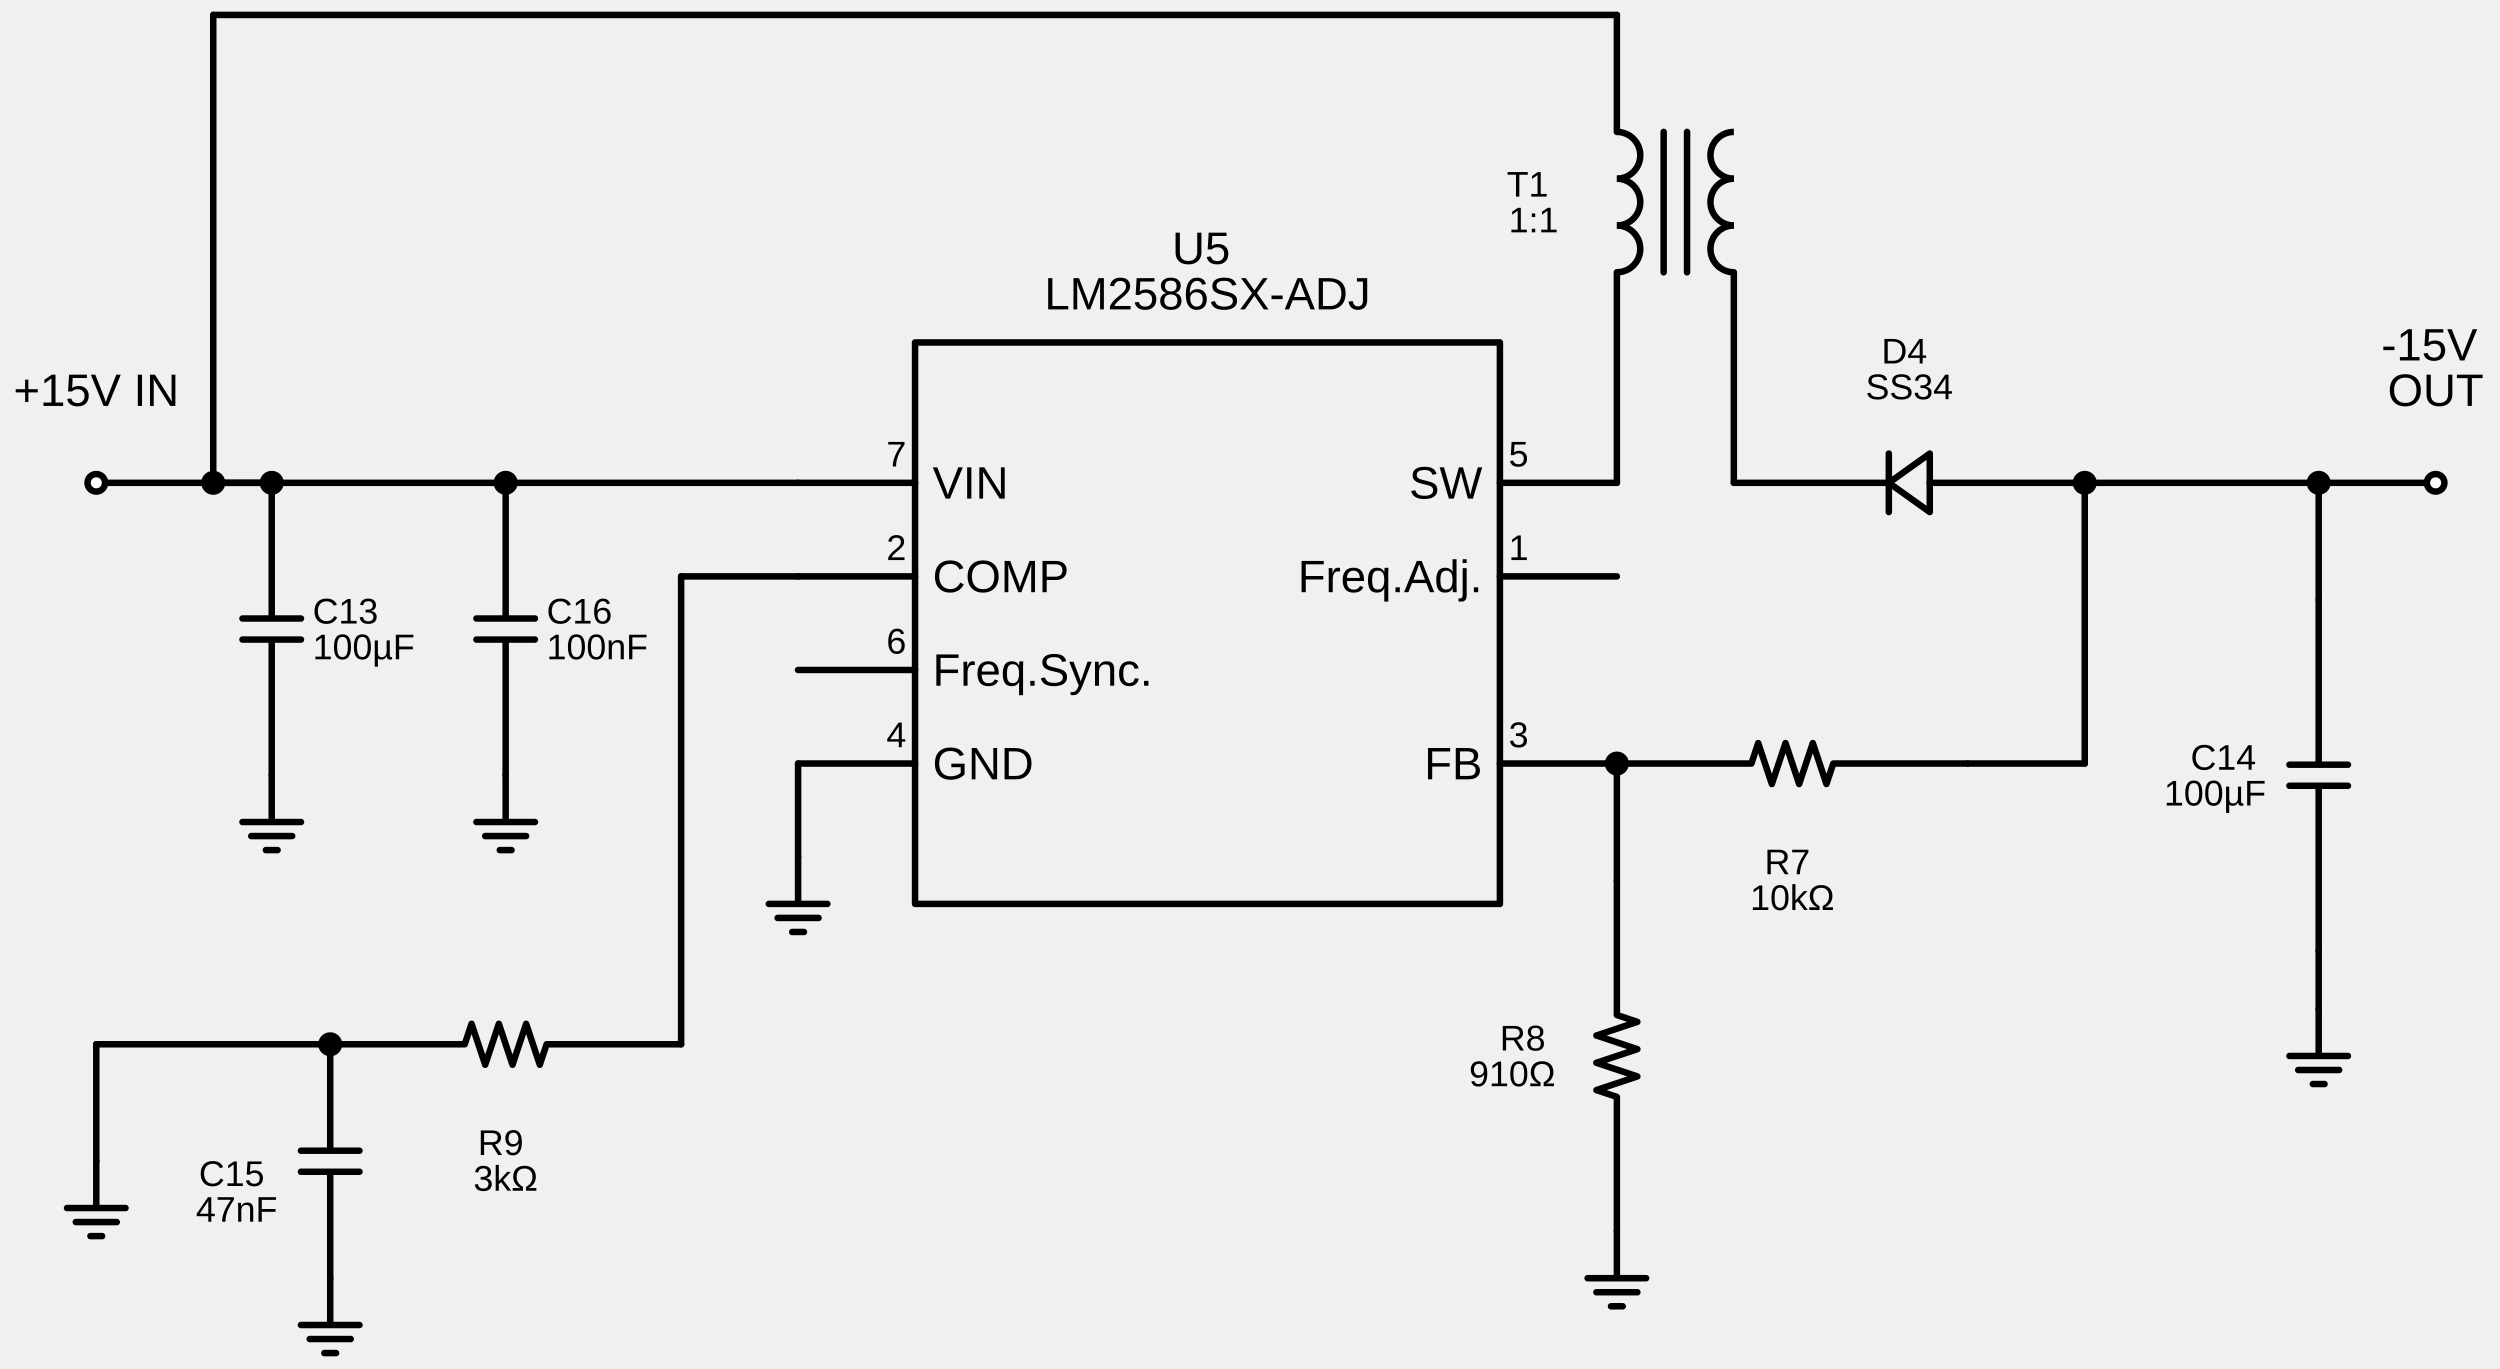
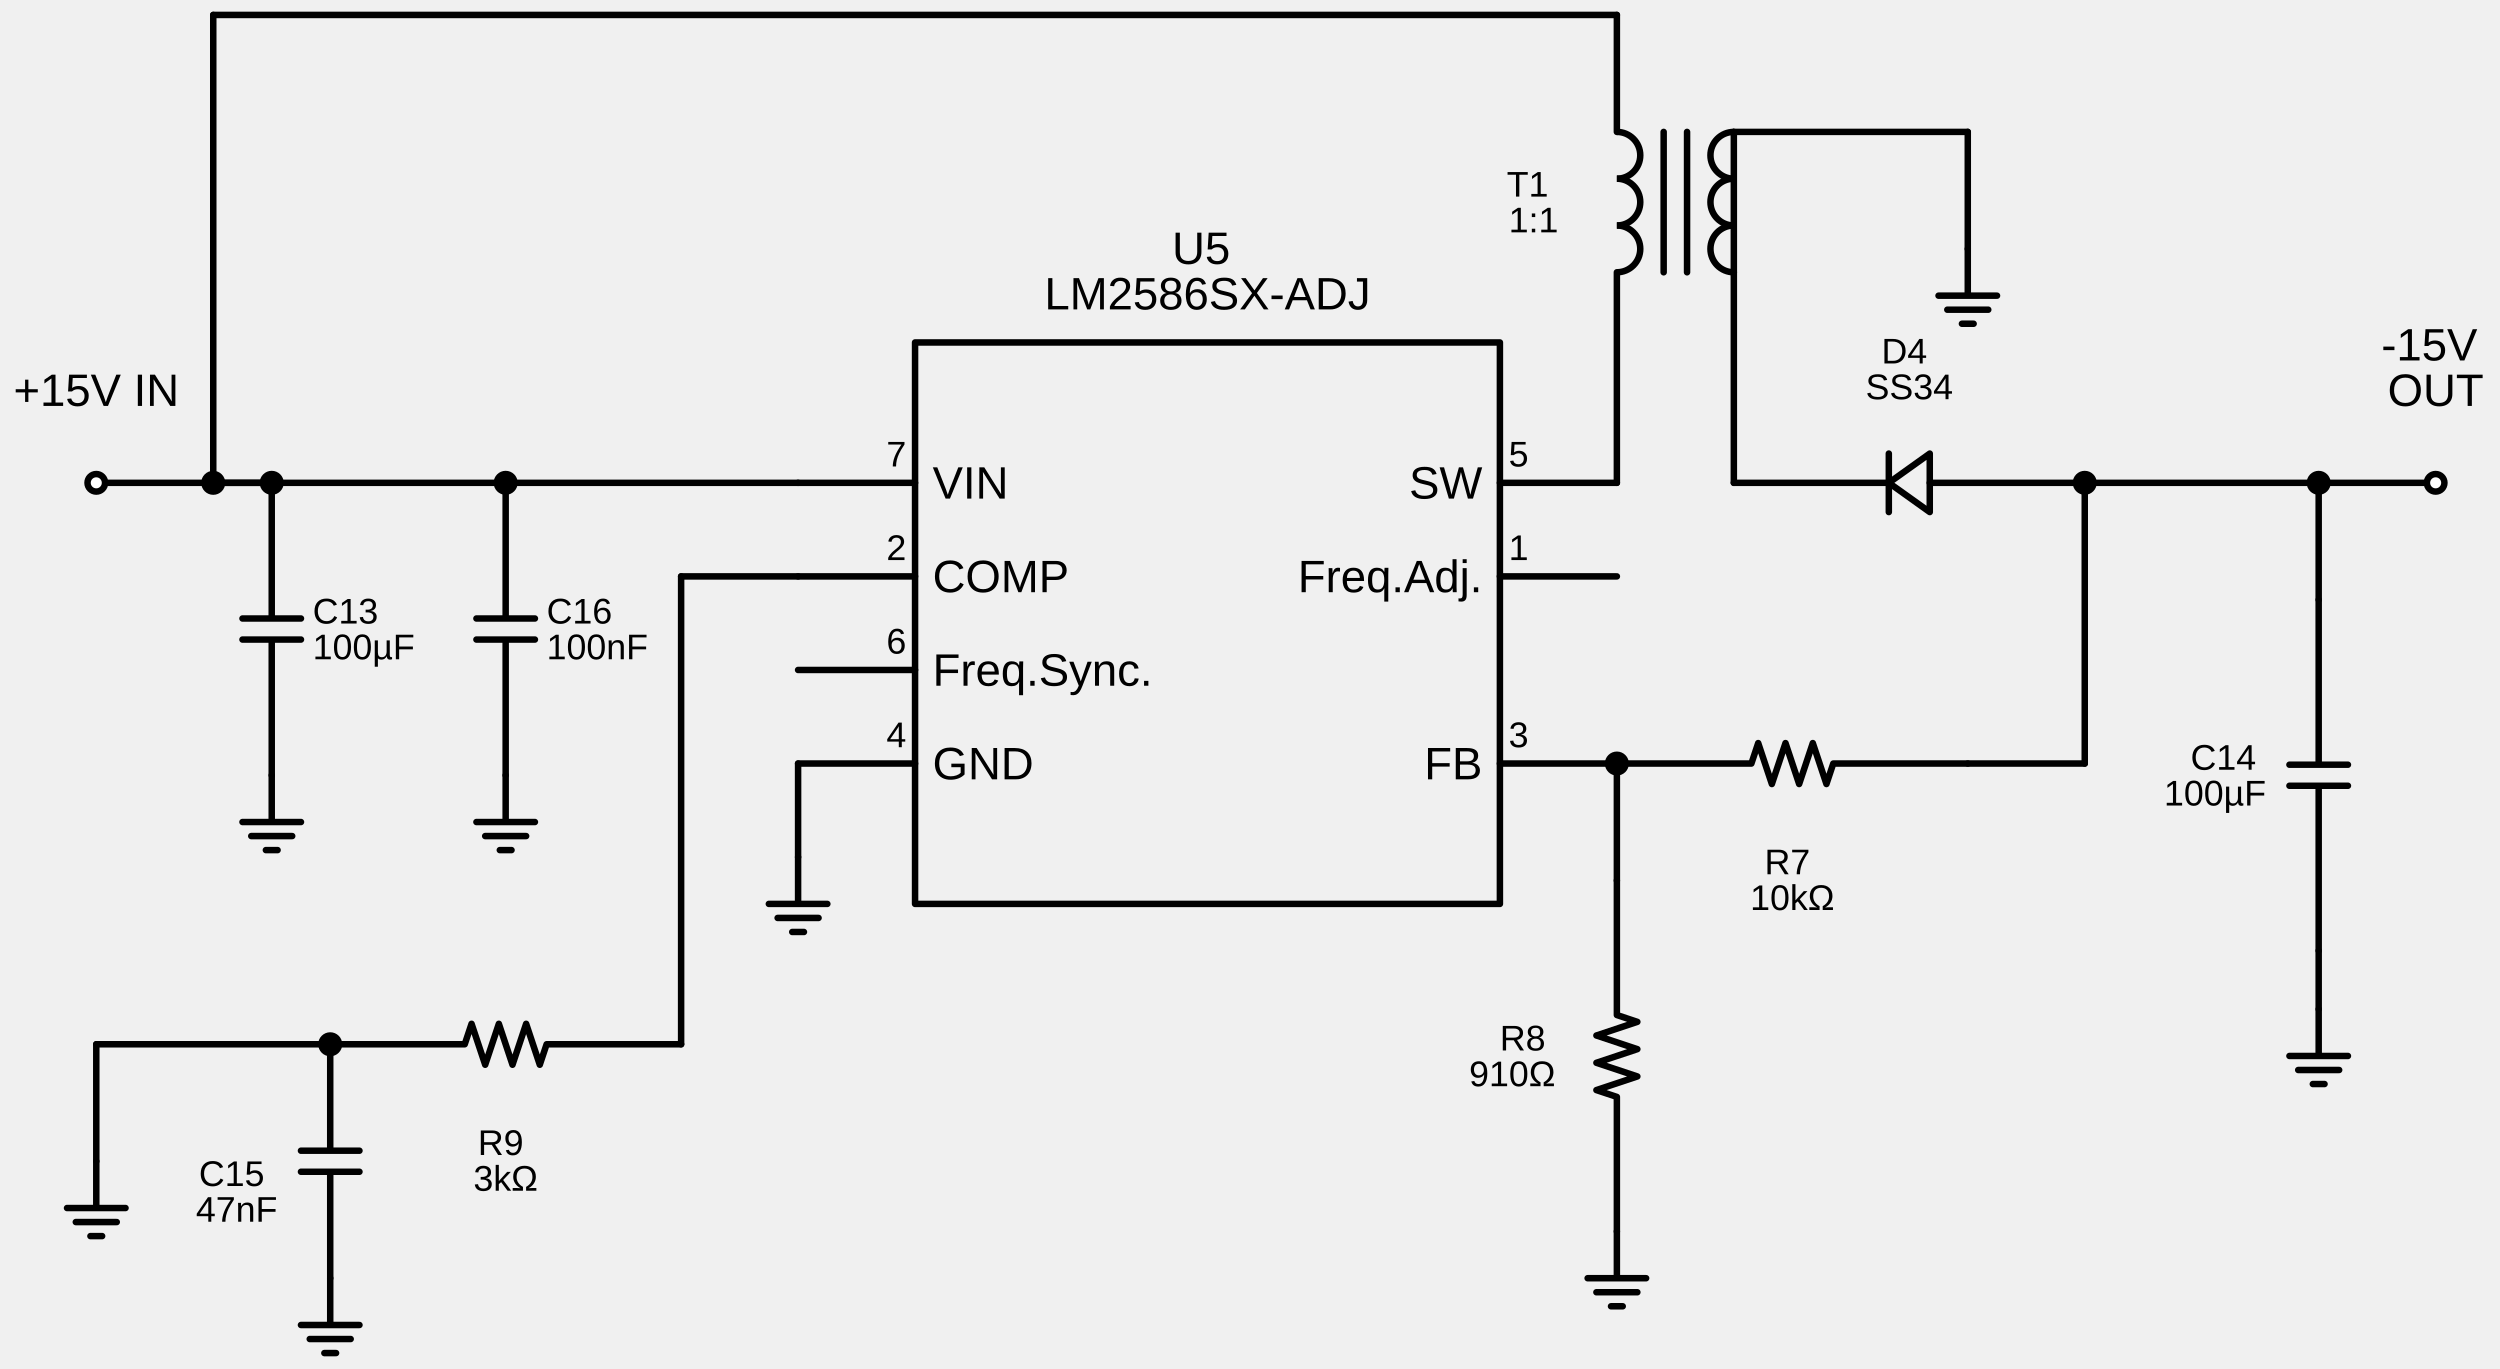
<svg xmlns="http://www.w3.org/2000/svg" xml:lang="en" height="421.04pt" width="769.436pt" viewBox="-29.632 -148.6 769.436 421.04">
  <path d="M 468.0 -79.2 a 7.2 7.2 0 1 1 0.0 14.4" style="stroke:black;fill:none;stroke-width:2.0;stroke-dasharray:-;" />
  <path d="M 468.0 -93.6 a 7.2 7.2 0 1 1 0.0 14.4" style="stroke:black;fill:none;stroke-width:2.0;stroke-dasharray:-;" />
  <path d="M 468.0 -108.0 a 7.2 7.2 0 1 1 0.0 14.4" style="stroke:black;fill:none;stroke-width:2.0;stroke-dasharray:-;" />
  <path d="M 504.0 -64.8 a 7.2 7.2 0 1 1 0.0 -14.4" style="stroke:black;fill:none;stroke-width:2.0;stroke-dasharray:-;" />
  <path d="M 504.0 -79.2 a 7.2 7.2 0 1 1 0.0 -14.4" style="stroke:black;fill:none;stroke-width:2.0;stroke-dasharray:-;" />
  <path d="M 504.0 -93.6 a 7.2 7.2 0 1 1 0.0 -14.4" style="stroke:black;fill:none;stroke-width:2.0;stroke-dasharray:-;" />
  <polygon points="564.3,9 551.7,-7.38462019885854e-15 564.3,-9 " style="stroke:black;fill:none;stroke-width:2.0;stroke-dasharray:-;stroke-linecap:round;stroke-linejoin:round;" />
  <path d="M 252.0,129.6 L 432.0,129.6 L 432.0,-43.2 L 252.0,-43.2 L 252.0,129.6" style="stroke:black;fill:none;stroke-width:2.0;stroke-dasharray:-;stroke-linecap:round;stroke-linejoin:round;" />
  <path d="M 252.0,-0.0 L 216.0,-0.0" style="stroke:black;fill:none;stroke-width:2.0;stroke-dasharray:-;stroke-linecap:round;stroke-linejoin:round;" />
  <path d="M 252.0,28.8 L 216.0,28.8" style="stroke:black;fill:none;stroke-width:2.0;stroke-dasharray:-;stroke-linecap:round;stroke-linejoin:round;" />
  <path d="M 252.0,57.6 L 216.0,57.6" style="stroke:black;fill:none;stroke-width:2.0;stroke-dasharray:-;stroke-linecap:round;stroke-linejoin:round;" />
  <path d="M 252.0,86.4 L 216.0,86.4" style="stroke:black;fill:none;stroke-width:2.0;stroke-dasharray:-;stroke-linecap:round;stroke-linejoin:round;" />
  <path d="M 432.0,-0.0 L 468.0,-0.0" style="stroke:black;fill:none;stroke-width:2.0;stroke-dasharray:-;stroke-linecap:round;stroke-linejoin:round;" />
  <path d="M 432.0,28.8 L 468.0,28.8" style="stroke:black;fill:none;stroke-width:2.0;stroke-dasharray:-;stroke-linecap:round;stroke-linejoin:round;" />
  <path d="M 432.0,86.4 L 468.0,86.4" style="stroke:black;fill:none;stroke-width:2.0;stroke-dasharray:-;stroke-linecap:round;stroke-linejoin:round;" />
  <path d="M 0.0,-0.0 L 18.0,-0.0 L 36.0,-0.0" style="stroke:black;fill:none;stroke-width:2.0;stroke-dasharray:-;stroke-linecap:round;stroke-linejoin:round;" />
  <path d="M 36.0,-0.0 L 45.0,-0.0 L 54.0,-0.0" style="stroke:black;fill:none;stroke-width:2.0;stroke-dasharray:-;stroke-linecap:round;stroke-linejoin:round;" />
  <path d="M 54.0,-0.0 L 54,41.76 M 63,41.76 L 45,41.76 M 63,48.24 L 45,48.24 M 54,48.24 L 54,90.0" style="stroke:black;fill:none;stroke-width:2.0;stroke-dasharray:-;stroke-linecap:round;stroke-linejoin:round;" />
  <path d="M 54,90.0 L 54,104.4 L 45,104.4 L 63,104.4 M 47.7,108.72 L 60.3,108.72 M 52.2,113.04 L 55.8,113.04" style="stroke:black;fill:none;stroke-width:2.0;stroke-dasharray:-;stroke-linecap:round;stroke-linejoin:round;" />
  <path d="M 36.0,-0.0 L 81.0,-0.0 L 126.0,-0.0" style="stroke:black;fill:none;stroke-width:2.0;stroke-dasharray:-;stroke-linecap:round;stroke-linejoin:round;" />
  <path d="M 126.0,-0.0 L 126.0,41.76 M 135.0,41.76 L 117.0,41.76 M 135,48.24 L 117.0,48.24 M 126,48.24 L 126,90.0" style="stroke:black;fill:none;stroke-width:2.0;stroke-dasharray:-;stroke-linecap:round;stroke-linejoin:round;" />
  <path d="M 126,90.0 L 126,104.4 L 117,104.4 L 135,104.4 M 119.7,108.72 L 132.3,108.72 M 124.2,113.04 L 127.8,113.04" style="stroke:black;fill:none;stroke-width:2.0;stroke-dasharray:-;stroke-linecap:round;stroke-linejoin:round;" />
  <path d="M 126.0,-0.0 L 171.0,-0.0 L 216.0,-0.0" style="stroke:black;fill:none;stroke-width:2.0;stroke-dasharray:-;stroke-linecap:round;stroke-linejoin:round;" />
  <path d="M 216.0,86.4 L 216.0,100.8 L 216.0,115.2" style="stroke:black;fill:none;stroke-width:2.0;stroke-dasharray:-;stroke-linecap:round;stroke-linejoin:round;" />
  <path d="M 216.0,115.2 L 216.0,129.6 L 207.0,129.6 L 225.0,129.6 M 209.7,133.92 L 222.3,133.92 M 214.2,138.24 L 217.8,138.24" style="stroke:black;fill:none;stroke-width:2.0;stroke-dasharray:-;stroke-linecap:round;stroke-linejoin:round;" />
  <path d="M 216.0,28.8 L 198.0,28.8 L 180.0,28.8" style="stroke:black;fill:none;stroke-width:2.0;stroke-dasharray:-;stroke-linecap:round;stroke-linejoin:round;" />
  <path d="M 180.0,28.8 L 180.0,100.8 L 180,172.8" style="stroke:black;fill:none;stroke-width:2.0;stroke-dasharray:-;stroke-linecap:round;stroke-linejoin:round;" />
  <path d="M 180,172.8 L 138.6,172.8 L 136.5,179.1 L 132.3,166.5 L 128.1,179.1 L 123.9,166.5 L 119.7,179.1 L 115.5,166.5 L 113.4,172.8 L 72,172.8" style="stroke:black;fill:none;stroke-width:2.0;stroke-dasharray:-;stroke-linecap:round;stroke-linejoin:round;" />
  <path d="M 72,172.8 L 72,205.56 M 81,205.56 L 63,205.56 M 81,212.04 L 63,212.04 M 72,212.04 L 72,244.8" style="stroke:black;fill:none;stroke-width:2.0;stroke-dasharray:-;stroke-linecap:round;stroke-linejoin:round;" />
  <path d="M 72,244.8 L 72,259.2 L 63,259.2 L 81,259.2 M 65.7,263.52 L 78.3,263.52 M 70.2,267.84 L 73.8,267.84" style="stroke:black;fill:none;stroke-width:2.0;stroke-dasharray:-;stroke-linecap:round;stroke-linejoin:round;" />
  <path d="M 72,172.8 L 36,172.8 L -1.5987211554602254e-14,172.8" style="stroke:black;fill:none;stroke-width:2.0;stroke-dasharray:-;stroke-linecap:round;stroke-linejoin:round;" />
  <path d="M -1.5987211554602254e-14,172.8 L -1.9293757912300106e-14,190.8 L -2.260030426999796e-14,208.8" style="stroke:black;fill:none;stroke-width:2.0;stroke-dasharray:-;stroke-linecap:round;stroke-linejoin:round;" />
  <path d="M -2.260030426999796e-14,208.8 L -2.260030426999796e-14,223.2 L -9,223.2 L 9,223.2 M -6.3,227.52 L 6.3,227.52 M -1.8,231.84 L 1.8,231.84" style="stroke:black;fill:none;stroke-width:2.0;stroke-dasharray:-;stroke-linecap:round;stroke-linejoin:round;" />
  <path d="M 36.0,-0.0 L 36,-72.0 L 36,-144.0" style="stroke:black;fill:none;stroke-width:2.0;stroke-dasharray:-;stroke-linecap:round;stroke-linejoin:round;" />
  <path d="M 36,-144.0 L 252.0,-144.0 L 468.0,-144.0" style="stroke:black;fill:none;stroke-width:2.0;stroke-dasharray:-;stroke-linecap:round;stroke-linejoin:round;" />
  <path d="M 468.0,-144.0 L 468.0,-126.0 L 468.0,-108.0" style="stroke:black;fill:none;stroke-width:2.0;stroke-dasharray:-;stroke-linecap:round;stroke-linejoin:round;" />
  <path d="M 482.4,-108.0 L 482.4,-64.8" style="stroke:black;fill:none;stroke-width:2.0;stroke-dasharray:-;stroke-linecap:round;stroke-linejoin:round;" />
  <path d="M 489.6,-108.0 L 489.6,-64.8" style="stroke:black;fill:none;stroke-width:2.0;stroke-dasharray:-;stroke-linecap:round;stroke-linejoin:round;" />
  <path d="M 468.0,-64.8 L 468.0,-32.4 L 468.0,-0.0" style="stroke:black;fill:none;stroke-width:2.0;stroke-dasharray:-;stroke-linecap:round;stroke-linejoin:round;" />
+   <path d="M 504.0,-64.8 L 504.0,-86.4 L 504.0,-108.0" style="stroke:black;fill:none;stroke-width:2.0;stroke-dasharray:-;stroke-linecap:round;stroke-linejoin:round;" />
+   <path d="M 504.0,-108.0 L 540.0,-108.0 L 576.0,-108.0" style="stroke:black;fill:none;stroke-width:2.0;stroke-dasharray:-;stroke-linecap:round;stroke-linejoin:round;" />
+   <path d="M 576.0,-108.0 L 576.0,-90.0 L 576.0,-72.0" style="stroke:black;fill:none;stroke-width:2.0;stroke-dasharray:-;stroke-linecap:round;stroke-linejoin:round;" />
+   <path d="M 576.0,-72.0 L 576.0,-57.6 L 567.0,-57.6 L 585.0,-57.6 M 569.7,-53.28 L 582.3,-53.28 M 574.2,-48.96 L 577.8,-48.96" style="stroke:black;fill:none;stroke-width:2.0;stroke-dasharray:-;stroke-linecap:round;stroke-linejoin:round;" />
  <path d="M 468.0,86.4 L 468.0,104.4 L 468.0,122.4" style="stroke:black;fill:none;stroke-width:2.0;stroke-dasharray:-;stroke-linecap:round;stroke-linejoin:round;" />
  <path d="M 468.0,122.4 L 468.0,163.8 L 474.3,165.9 L 461.7,170.1 L 474.3,174.3 L 461.7,178.5 L 474.3,182.7 L 461.7,186.9 L 468.0,189.0 L 468.0,230.4" style="stroke:black;fill:none;stroke-width:2.0;stroke-dasharray:-;stroke-linecap:round;stroke-linejoin:round;" />
  <path d="M 468.0,230.4 L 468.0,244.8 L 459.0,244.8 L 477.0,244.8 M 461.7,249.12 L 474.3,249.12 M 466.2,253.44 L 469.8,253.44" style="stroke:black;fill:none;stroke-width:2.0;stroke-dasharray:-;stroke-linecap:round;stroke-linejoin:round;" />
  <path d="M 468.0,86.4 L 509.4,86.4 L 511.5,80.1 L 515.7,92.7 L 519.9,80.1 L 524.1,92.7 L 528.3,80.1 L 532.5,92.7 L 534.6,86.4 L 576.0,86.4" style="stroke:black;fill:none;stroke-width:2.0;stroke-dasharray:-;stroke-linecap:round;stroke-linejoin:round;" />
  <path d="M 576.0,86.4 L 594.0,86.4 L 612.0,86.4" style="stroke:black;fill:none;stroke-width:2.0;stroke-dasharray:-;stroke-linecap:round;stroke-linejoin:round;" />
  <path d="M 612.0,86.4 L 612.0,43.2 L 612.0,-0.0" style="stroke:black;fill:none;stroke-width:2.0;stroke-dasharray:-;stroke-linecap:round;stroke-linejoin:round;" />
  <path d="M 612.0,-0.0 L 564.3,-5.841565231932875e-15 M 551.7,9 L 551.7,-9 M 551.7,-7.38462019885854e-15 L 504.0,-1.3226185430791413e-14" style="stroke:black;fill:none;stroke-width:2.0;stroke-dasharray:-;stroke-linecap:round;stroke-linejoin:round;" />
  <path d="M 504.0,-1.3226185430791413e-14 L 504.0,-32.4 L 504.0,-64.8" style="stroke:black;fill:none;stroke-width:2.0;stroke-dasharray:-;stroke-linecap:round;stroke-linejoin:round;" />
  <path d="M 612.0,-0.0 L 648.0,-0.0 L 684.0,-0.0" style="stroke:black;fill:none;stroke-width:2.0;stroke-dasharray:-;stroke-linecap:round;stroke-linejoin:round;" />
  <path d="M 684.0,-0.0 L 684.0,18.0 L 684.0,36.0" style="stroke:black;fill:none;stroke-width:2.0;stroke-dasharray:-;stroke-linecap:round;stroke-linejoin:round;" />
  <path d="M 684.0,36.0 L 684.0,86.76 M 693.0,86.76 L 675.0,86.76 M 693.0,93.24 L 675.0,93.24 M 684.0,93.24 L 684.0,144.0" style="stroke:black;fill:none;stroke-width:2.0;stroke-dasharray:-;stroke-linecap:round;stroke-linejoin:round;" />
  <path d="M 684.0,144.0 L 684.0,153.0 L 684.0,162.0" style="stroke:black;fill:none;stroke-width:2.0;stroke-dasharray:-;stroke-linecap:round;stroke-linejoin:round;" />
  <path d="M 684.0,162.0 L 684.0,176.4 L 675.0,176.4 L 693.0,176.4 M 677.7,180.72 L 690.3,180.72 M 682.2,185.04 L 685.8,185.04" style="stroke:black;fill:none;stroke-width:2.0;stroke-dasharray:-;stroke-linecap:round;stroke-linejoin:round;" />
  <path d="M 684.0,-0.0 L 702.0,-0.0 L 720.0,-0.0" style="stroke:black;fill:none;stroke-width:2.0;stroke-dasharray:-;stroke-linecap:round;stroke-linejoin:round;" />
  <text x="249.3" y="-13.7" dominant-baseline="ideographic" fill="black" font-size="11" font-family="Arial" text-anchor="end">
    <tspan x="249.3" dy="11">7</tspan>
  </text>
  <text x="257.4" y="-14.0" dominant-baseline="central" fill="black" font-size="14" font-family="Arial" text-anchor="start">
    <tspan x="257.4" dy="14">VIN</tspan>
  </text>
  <text x="249.3" y="15.1" dominant-baseline="ideographic" fill="black" font-size="11" font-family="Arial" text-anchor="end">
    <tspan x="249.3" dy="11">2</tspan>
  </text>
  <text x="257.4" y="14.8" dominant-baseline="central" fill="black" font-size="14" font-family="Arial" text-anchor="start">
    <tspan x="257.4" dy="14">COMP</tspan>
  </text>
  <text x="249.3" y="43.9" dominant-baseline="ideographic" fill="black" font-size="11" font-family="Arial" text-anchor="end">
    <tspan x="249.3" dy="11">6</tspan>
  </text>
  <text x="257.4" y="43.6" dominant-baseline="central" fill="black" font-size="14" font-family="Arial" text-anchor="start">
    <tspan x="257.4" dy="14">Freq.Sync.</tspan>
  </text>
  <text x="249.3" y="72.7" dominant-baseline="ideographic" fill="black" font-size="11" font-family="Arial" text-anchor="end">
    <tspan x="249.3" dy="11">4</tspan>
  </text>
  <text x="257.4" y="72.4" dominant-baseline="central" fill="black" font-size="14" font-family="Arial" text-anchor="start">
    <tspan x="257.4" dy="14">GND</tspan>
  </text>
  <text x="434.7" y="-13.7" dominant-baseline="ideographic" fill="black" font-size="11" font-family="Arial" text-anchor="start">
    <tspan x="434.7" dy="11">5</tspan>
  </text>
  <text x="426.6" y="-14.0" dominant-baseline="central" fill="black" font-size="14" font-family="Arial" text-anchor="end">
    <tspan x="426.6" dy="14">SW</tspan>
  </text>
  <text x="434.7" y="15.1" dominant-baseline="ideographic" fill="black" font-size="11" font-family="Arial" text-anchor="start">
    <tspan x="434.7" dy="11">1</tspan>
  </text>
  <text x="426.6" y="14.8" dominant-baseline="central" fill="black" font-size="14" font-family="Arial" text-anchor="end">
    <tspan x="426.6" dy="14">Freq.Adj.</tspan>
  </text>
  <text x="434.7" y="72.7" dominant-baseline="ideographic" fill="black" font-size="11" font-family="Arial" text-anchor="start">
    <tspan x="434.7" dy="11">3</tspan>
  </text>
  <text x="426.6" y="72.4" dominant-baseline="central" fill="black" font-size="14" font-family="Arial" text-anchor="end">
    <tspan x="426.6" dy="14">FB</tspan>
  </text>
  <text x="342.0" y="-78.4" dominant-baseline="ideographic" fill="black" font-size="14" font-family="Arial" text-anchor="middle">
    <tspan x="342.0" dy="14">U5</tspan>
    <tspan x="342.0" dy="14">LM2586SX-ADJ</tspan>
  </text>
  <text x="66.6" y="28.5" dominant-baseline="central" fill="black" font-size="11" font-family="Arial" text-anchor="start">
    <tspan x="66.6" dy="11">C13</tspan>
    <tspan x="66.6" dy="11">100µF</tspan>
  </text>
  <text x="138.6" y="28.5" dominant-baseline="central" fill="black" font-size="11" font-family="Arial" text-anchor="start">
    <tspan x="138.6" dy="11">C16</tspan>
    <tspan x="138.6" dy="11">100nF</tspan>
  </text>
  <text x="126" y="188.26" dominant-baseline="hanging" fill="black" font-size="11" font-family="Arial" text-anchor="middle">
    <tspan x="126" dy="11">R9</tspan>
    <tspan x="126" dy="11">3kΩ</tspan>
  </text>
  <text x="43.2" y="197.8" dominant-baseline="hanging" fill="black" font-size="11" font-family="Arial" text-anchor="middle">
    <tspan x="43.2" dy="11">C15</tspan>
    <tspan x="43.2" dy="11">47nF</tspan>
  </text>
  <text x="450.0" y="-102.9" dominant-baseline="central" fill="black" font-size="11" font-family="Arial" text-anchor="end">
    <tspan x="450.0" dy="11">T1</tspan>
    <tspan x="450.0" dy="11">1:1</tspan>
  </text>
  <text x="449.1" y="159.9" dominant-baseline="central" fill="black" font-size="11" font-family="Arial" text-anchor="end">
    <tspan x="449.1" dy="11">R8</tspan>
    <tspan x="449.1" dy="11">910Ω</tspan>
  </text>
  <text x="522.0" y="101.86" dominant-baseline="hanging" fill="black" font-size="11" font-family="Arial" text-anchor="middle">
    <tspan x="522.0" dy="11">R7</tspan>
    <tspan x="522.0" dy="11">10kΩ</tspan>
  </text>
  <text x="558.0" y="-45.4" dominant-baseline="ideographic" fill="black" font-size="11" font-family="Arial" text-anchor="middle">
    <tspan x="558.0" dy="11">D4</tspan>
    <tspan x="558.0" dy="11">SS34</tspan>
  </text>
  <text x="667.8" y="73.5" dominant-baseline="central" fill="black" font-size="11" font-family="Arial" text-anchor="end">
    <tspan x="667.8" dy="11">C14</tspan>
    <tspan x="667.8" dy="11">100µF</tspan>
  </text>
  <circle cx="0.0" cy="-0.0" r="2.7" style="stroke:black;fill:white;stroke-width:2.0;stroke-dasharray:-;" />
  <text x="0.0" y="-34.7" dominant-baseline="ideographic" fill="black" font-size="14" font-family="Arial" text-anchor="middle">
    <tspan x="0.0" dy="14">+15V IN</tspan>
  </text>
  <circle cx="36.0" cy="-0.0" r="2.7" style="stroke:black;fill:black;stroke-width:2.0;stroke-dasharray:-;" />
  <circle cx="54.0" cy="-0.0" r="2.7" style="stroke:black;fill:black;stroke-width:2.0;stroke-dasharray:-;" />
  <circle cx="126.0" cy="-0.0" r="2.7" style="stroke:black;fill:black;stroke-width:2.0;stroke-dasharray:-;" />
  <circle cx="72" cy="172.8" r="2.7" style="stroke:black;fill:black;stroke-width:2.0;stroke-dasharray:-;" />
  <circle cx="468.0" cy="86.4" r="2.7" style="stroke:black;fill:black;stroke-width:2.0;stroke-dasharray:-;" />
  <circle cx="612.0" cy="-0.0" r="2.7" style="stroke:black;fill:black;stroke-width:2.0;stroke-dasharray:-;" />
  <circle cx="684.0" cy="-0.0" r="2.7" style="stroke:black;fill:black;stroke-width:2.0;stroke-dasharray:-;" />
  <circle cx="720.0" cy="-0.0" r="2.7" style="stroke:black;fill:white;stroke-width:2.0;stroke-dasharray:-;" />
  <text x="720.0" y="-48.7" dominant-baseline="ideographic" fill="black" font-size="14" font-family="Arial" text-anchor="middle">
    <tspan x="720.0" dy="14">-15V</tspan>
    <tspan x="720.0" dy="14">OUT</tspan>
  </text>
</svg>
